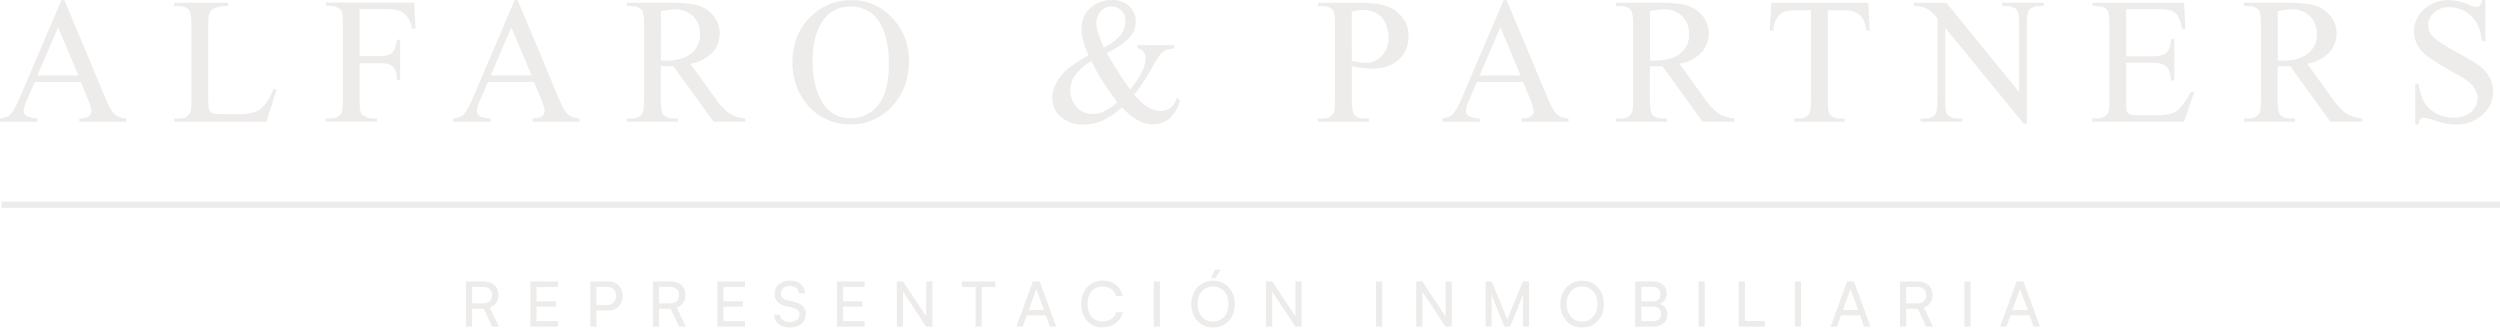
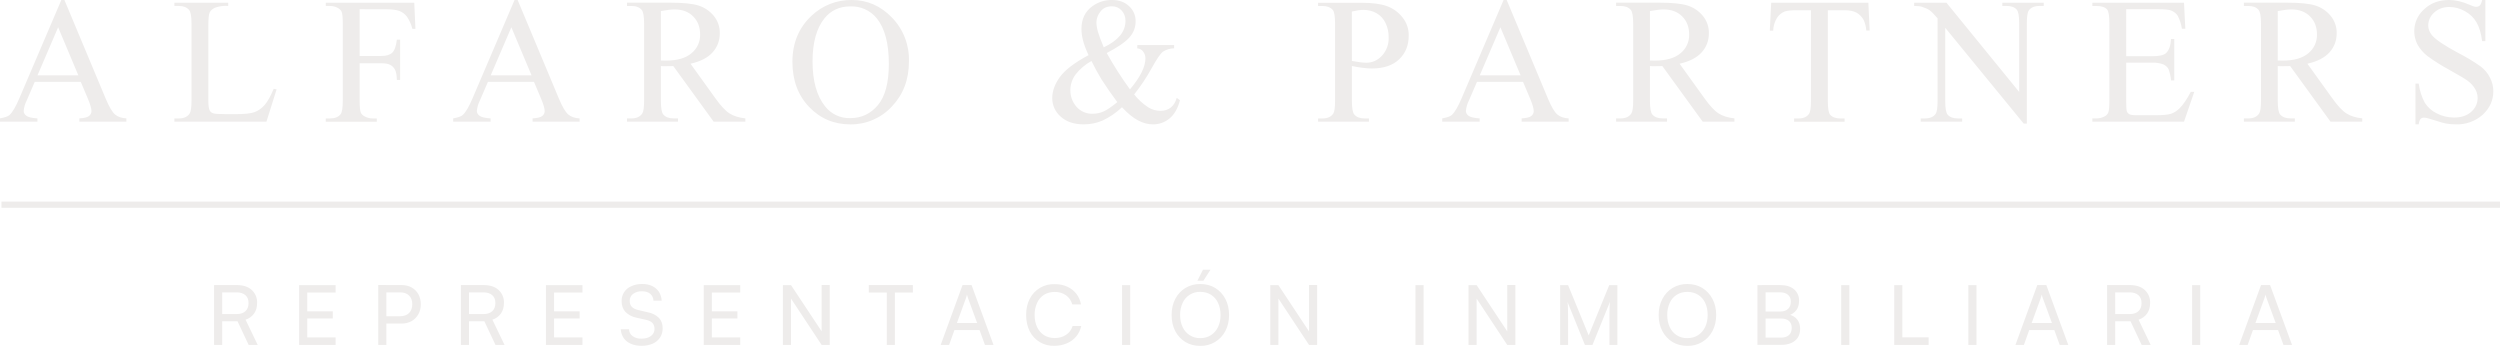
- <svg xmlns="http://www.w3.org/2000/svg" fill="#eeeceb" role="img" aria-label="Alfaro &amp; Partners" viewBox="0 0 352.63 46.19">
-   <g transform="translate(-254.78 -127.68)">
-     <g>
-       <path d="M266.18 139.24h-6.5l-1.14 2.65a4 4 0 0 0-.42 1.46q0 .39.36.67t1.58.38v.46h-5.28v-.46q1.05-.18 1.36-.48.63-.6 1.4-2.41l5.9-13.81h.43l5.84 13.96q.7 1.68 1.28 2.18t1.6.56v.46h-6.62v-.46q1-.04 1.35-.33a1 1 0 0 0 .35-.69q0-.54-.49-1.72l-1.01-2.41zm-.35-.92-2.85-6.78-2.92 6.78z" />
-       <path d="m293.39 140.22.41.09-1.44 4.55h-12.99v-.46h.63q1.07 0 1.52-.69.26-.39.26-1.83v-10.83q0-1.57-.35-1.97-.48-.54-1.44-.54h-.63v-.46h7.6v.46a5 5 0 0 0-1.87.25q-.53.26-.74.66t-.2 1.89v10.54q0 1.02.2 1.41.15.26.46.38t1.93.12h1.22a9 9 0 0 0 2.71-.28q.78-.29 1.42-1.01.65-.72 1.29-2.28z" />
-       <path d="M305.51 128.99v6.59h3.06q1.05 0 1.54-.46t.65-1.84h.46v5.68h-.46q0-.97-.25-1.44-.24-.45-.67-.69a3 3 0 0 0-1.27-.23h-3.06v5.27q0 1.28.16 1.68.12.31.52.53.54.3 1.14.3h.61v.46h-7.2v-.46h.59q1.04 0 1.51-.61.3-.4.3-1.91v-10.84q0-1.27-.16-1.68a1 1 0 0 0-.51-.53q-.53-.3-1.14-.3h-.59v-.46h12.48l.16 3.69h-.43a5 5 0 0 0-.75-1.73 2.5 2.5 0 0 0-1.05-.8 6 6 0 0 0-1.94-.25h-3.7z" />
-       <path d="M330.11 139.24h-6.5l-1.14 2.65a4 4 0 0 0-.42 1.46q0 .39.36.67t1.58.38v.46h-5.28v-.46q1.05-.18 1.36-.48.63-.6 1.4-2.41l5.9-13.81h.43l5.84 13.96q.7 1.68 1.28 2.18t1.6.56v.46h-6.62v-.46q1-.04 1.35-.33a1 1 0 0 0 .35-.69q0-.54-.49-1.72l-1.01-2.41zm-.35-.92-2.85-6.78-2.92 6.78z" />
-       <path d="M359.91 144.85h-4.48l-5.68-7.84q-.63.03-1.03.02h-.35l-.38-.02v4.87q0 1.58.35 1.97.47.54 1.41.54h.66v.46h-7.19v-.46h.63q1.07 0 1.52-.69.26-.38.26-1.82v-10.84q0-1.59-.35-1.97-.48-.54-1.44-.54h-.63v-.46h6.11q2.67 0 3.94.39t2.15 1.44.89 2.49a4 4 0 0 1-1.01 2.68 5.7 5.7 0 0 1-3.12 1.61l3.46 4.81a9 9 0 0 0 2.04 2.2 5 5 0 0 0 2.23.69zM348 136.23h.69q2.4 0 3.62-1.04a3.3 3.3 0 0 0 1.22-2.65q0-1.59-.98-2.56a3.5 3.5 0 0 0-2.6-.98q-.72 0-1.94.24z" />
-       <path d="M374.94 127.69q3.27 0 5.66 2.48a8.5 8.5 0 0 1 2.39 6.19c0 2.47-.8 4.66-2.41 6.35a7.8 7.8 0 0 1-5.84 2.52 7.8 7.8 0 0 1-5.82-2.46 9 9 0 0 1-2.36-6.37c0-2.6.91-4.84 2.72-6.52a8 8 0 0 1 5.65-2.19zm-.24.91q-2.25 0-3.61 1.67-1.7 2.08-1.69 6.09c0 2.68.59 4.85 1.76 6.32a4.4 4.4 0 0 0 3.56 1.68q2.37 0 3.9-1.84 1.54-1.85 1.54-5.81 0-4.3-1.7-6.42a4.6 4.6 0 0 0-3.76-1.68z" />
-       <path d="M415.19 134.05h5.2v.46q-1.08.09-1.59.48-.51.4-1.6 2.36a26 26 0 0 1-2.45 3.67 8 8 0 0 0 1.97 1.8q.87.51 1.74.51.86 0 1.45-.46.6-.46.84-1.37l.46.33a5 5 0 0 1-1.47 2.57q-1 .83-2.36.83-1.01 0-2.06-.55a9 9 0 0 1-2.28-1.86 11 11 0 0 1-2.77 1.89q-1.23.53-2.63.53a4.6 4.6 0 0 1-3.24-1.09 3.4 3.4 0 0 1-1.2-2.6q0-1.5 1.08-2.99 1.08-1.48 4.05-3.09a13 13 0 0 1-.79-2.11 6 6 0 0 1-.21-1.58q0-2.12 1.56-3.23a4.6 4.6 0 0 1 2.76-.87 3.3 3.3 0 0 1 2.4.87q.93.87.93 2.15 0 1.3-.9 2.3t-3.17 2.17a51 51 0 0 0 3.28 5.12q2.18-2.6 2.18-4.38 0-.57-.37-1.01a1.2 1.2 0 0 0-.78-.4v-.46zm-2.81 8.06a54 54 0 0 1-2.26-3.25q-.63-1.02-1.39-2.55a7 7 0 0 0-2.23 1.88 3.7 3.7 0 0 0-.75 2.23q0 1.32.85 2.33.86 1 2.3 1 .78 0 1.5-.31a10 10 0 0 0 1.97-1.32zm-1.91-7.73a6.5 6.5 0 0 0 2.29-1.66q.76-.93.76-2.07 0-.89-.55-1.47a1.8 1.8 0 0 0-1.37-.58q-1.08 0-1.63.75t-.55 1.47q0 .6.21 1.35t.83 2.21z" />
-       <path d="M445.46 137v4.89q0 1.58.35 1.97.47.54 1.42.54h.64v.46h-7.19v-.46h.63q1.07 0 1.52-.69.25-.38.25-1.82v-10.84q0-1.59-.33-1.97-.48-.54-1.44-.54h-.63v-.46h6.15q2.26 0 3.55.46 1.3.46 2.19 1.57.89 1.1.89 2.61a4.4 4.4 0 0 1-1.35 3.34q-1.35 1.29-3.83 1.29-.6 0-1.31-.09-.7-.08-1.51-.26m0-.71 1.16.19q.51.06.87.06 1.29 0 2.22-1 .93-.99.93-2.58 0-1.1-.45-2.02a3 3 0 0 0-1.26-1.4 4 4 0 0 0-1.86-.46q-.63 0-1.62.24z" />
-       <path d="M469.61 139.24h-6.5l-1.14 2.65a4 4 0 0 0-.42 1.46q0 .39.36.67t1.58.38v.46h-5.28v-.46q1.05-.18 1.36-.48.63-.6 1.4-2.41l5.9-13.81h.43l5.84 13.96q.7 1.68 1.28 2.18t1.6.56v.46h-6.62v-.46q1-.04 1.35-.33a1 1 0 0 0 .35-.69q0-.54-.49-1.72l-1.01-2.41zm-.35-.92-2.85-6.78-2.92 6.78z" />
-       <path d="M499.42 144.85h-4.48l-5.68-7.84q-.63.03-1.03.02h-.35l-.38-.02v4.87q0 1.58.35 1.97.46.54 1.41.54h.66v.46h-7.19v-.46h.63q1.07 0 1.52-.69.26-.38.26-1.82v-10.84q0-1.59-.35-1.97-.48-.54-1.44-.54h-.63v-.46h6.11q2.67 0 3.94.39t2.15 1.44.89 2.49a4 4 0 0 1-1.01 2.68 5.7 5.7 0 0 1-3.12 1.61l3.46 4.81a9 9 0 0 0 2.04 2.2 5 5 0 0 0 2.23.69zm-11.92-8.62h.7q2.4 0 3.62-1.04a3.3 3.3 0 0 0 1.22-2.65q0-1.59-.98-2.56a3.5 3.5 0 0 0-2.6-.98q-.72 0-1.94.24v6.98z" />
-       <path d="m518.31 128.08.19 3.93h-.47a5 5 0 0 0-.37-1.48q-.39-.72-1.02-1.06a3.5 3.5 0 0 0-1.68-.34h-2.36v12.82q0 1.54.33 1.93.47.52 1.45.52h.58v.46h-7.11v-.46h.59q1.06 0 1.51-.64.27-.4.27-1.81v-12.82h-2.02q-1.17 0-1.67.17-.65.24-1.1.9-.46.67-.54 1.81h-.47l.2-3.93h13.7z" />
-       <path d="M524.77 128.08h4.55l10.26 12.58v-9.68q0-1.54-.35-1.93-.45-.52-1.45-.52h-.58v-.46h5.84v.46h-.59q-1.06 0-1.51.64-.27.4-.27 1.81v14.14h-.45l-11.06-13.51v10.33q0 1.54.33 1.93.47.52 1.45.52h.59v.46h-5.84v-.46h.58q1.08 0 1.52-.64.27-.4.27-1.81v-11.67a8 8 0 0 0-1.11-1.13 4 4 0 0 0-1.11-.51q-.36-.1-1.09-.11v-.46z" />
-       <path d="M554.68 128.99v6.63h3.69q1.44 0 1.92-.43.64-.57.72-2h.46v5.84h-.46a6 6 0 0 0-.35-1.57 1.5 1.5 0 0 0-.73-.68 4 4 0 0 0-1.56-.25h-3.69v5.53q0 1.11.1 1.35t.35.38.94.14h2.85a8 8 0 0 0 2.07-.2q.64-.2 1.24-.78a10 10 0 0 0 1.57-2.31h.49l-1.45 4.21h-12.93v-.46h.59q.6 0 1.13-.28.39-.2.54-.59.14-.39.14-1.62V131q0-1.6-.32-1.97-.45-.5-1.48-.49h-.59v-.46h12.93l.19 3.67h-.48a6 6 0 0 0-.58-1.82 2 2 0 0 0-.93-.75 6 6 0 0 0-1.74-.19h-4.6z" />
-       <path d="M587.97 144.85h-4.48l-5.68-7.84q-.63.03-1.03.02h-.35l-.38-.02v4.87q0 1.58.35 1.97.46.54 1.41.54h.66v.46h-7.19v-.46h.63q1.07 0 1.52-.69.26-.38.26-1.82v-10.84q0-1.59-.35-1.97-.48-.54-1.44-.54h-.63v-.46h6.11q2.67 0 3.94.39t2.15 1.44q.89 1.05.89 2.49a4 4 0 0 1-1.01 2.68 5.7 5.7 0 0 1-3.12 1.61l3.46 4.81a9 9 0 0 0 2.04 2.2 5 5 0 0 0 2.23.69v.46zm-11.92-8.62h.7q2.4 0 3.62-1.04a3.3 3.3 0 0 0 1.22-2.65q0-1.59-.98-2.56a3.5 3.5 0 0 0-2.6-.98q-.72 0-1.94.24v6.98z" />
-       <path d="M605.34 127.69v5.8h-.46q-.22-1.67-.8-2.66a4.5 4.5 0 0 0-3.84-2.15q-1.29 0-2.13.79a2.4 2.4 0 0 0-.84 1.79q0 .77.53 1.4.77.93 3.65 2.47 2.36 1.26 3.21 1.94t1.32 1.59.46 1.92a4.3 4.3 0 0 1-1.48 3.28 5.4 5.4 0 0 1-3.8 1.38q-.73 0-1.37-.11-.38-.06-1.59-.45a7 7 0 0 0-1.53-.39q-.32 0-.49.19-.18.18-.27.77h-.46v-5.75h.46q.32 1.8.87 2.7.54.9 1.66 1.49t2.46.59q1.54 0 2.44-.82t.9-1.93q0-.62-.34-1.25a4 4 0 0 0-1.06-1.18q-.48-.37-2.64-1.58a25 25 0 0 1-3.06-1.92 5 5 0 0 1-1.38-1.58 4.1 4.1 0 0 1 .92-5.02 5 5 0 0 1 3.53-1.31 7 7 0 0 1 2.83.66q.7.31.98.31.32 0 .53-.19.21-.2.33-.77z" />
-     </g>
-     <g>
-       <path d="M321.37 173.76h-.87v-6.39h2.41q1.03 0 1.6.51t.58 1.41q0 .66-.32 1.12-.33.46-.91.65l1.3 2.7h-.96l-1.19-2.53h-1.64zm0-5.61v2.32h1.56q.6 0 .93-.31t.33-.86-.34-.85q-.35-.3-.93-.3z" />
-       <path d="M333.49 173.76h-3.9v-6.39h3.9v.8h-3.43l.4-.34v2.34h2.73v.77h-2.73v2.39l-.4-.36h3.43v.8z" />
-       <path d="M338.91 167.37v6.39h-.87v-6.39zm1.62 4.11h-1.81v-.78h1.63q.64 0 .99-.35t.34-.94q0-.6-.34-.93a1.3 1.3 0 0 0-.95-.33h-1.86v-.78h2.01q.63 0 1.09.26.46.25.72.72t.26 1.08q0 .6-.26 1.06a2 2 0 0 1-.72.73q-.46.27-1.09.27z" />
-       <path d="M347.74 173.76h-.87v-6.39h2.41q1.03 0 1.6.51t.58 1.41q0 .66-.32 1.12-.33.46-.91.65l1.3 2.7h-.96l-1.19-2.53h-1.64zm0-5.61v2.32h1.56q.6 0 .93-.31t.33-.86-.34-.85q-.35-.3-.93-.3z" />
-       <path d="M359.86 173.76h-3.9v-6.39h3.9v.8h-3.43l.4-.34v2.34h2.73v.77h-2.73v2.39l-.4-.36h3.43v.8z" />
-       <path d="M364.05 169.1a1.7 1.7 0 0 1 1.04-1.61q.5-.23 1.15-.23.61 0 1.07.22.45.21.72.61t.3.95h-.88a1 1 0 0 0-.35-.74q-.32-.27-.86-.27-.6 0-.96.28a1 1 0 0 0-.36.76q0 .4.22.62.22.24.67.34l1.05.25q.78.18 1.18.61t.39 1.1q0 .57-.28 1-.28.42-.79.65a3 3 0 0 1-1.19.23q-.65 0-1.14-.22a1.8 1.8 0 0 1-1.08-1.56h.88q0 .46.37.73.36.27.96.27.63 0 1.01-.28a.9.9 0 0 0 .38-.75 1 1 0 0 0-.21-.62 1.3 1.3 0 0 0-.67-.34l-1.05-.24a2.3 2.3 0 0 1-1.18-.62q-.4-.44-.4-1.14z" />
-       <path d="M376.73 173.76h-3.9v-6.39h3.9v.8h-3.43l.4-.34v2.34h2.73v.77h-2.73v2.39l-.4-.36h3.43v.8z" />
-       <path d="M382.15 173.76h-.87v-6.39h.87l3.51 5.3h-.24v-5.3h.87v6.39h-.87l-3.51-5.3h.24z" />
-       <path d="M390.46 168.17v-.8h4.71v.8zm2.8-.4v5.99h-.87v-5.99z" />
-       <path d="M399.04 173.76h-.9l2.33-6.39h.96l2.34 6.39h-.91l-.57-1.59h-2.69l-.57 1.59zm1.81-5.01-.97 2.67h2.17l-.98-2.67-.06-.2q-.04-.1-.04-.17l-.04.17-.06.2z" />
-       <path d="M410.31 173.86q-.92 0-1.59-.41a3 3 0 0 1-1.06-1.15 4 4 0 0 1-.38-1.73q0-1 .39-1.73.39-.74 1.08-1.16t1.6-.42q.72 0 1.31.27a2.6 2.6 0 0 1 1.47 1.9h-.93a1.7 1.7 0 0 0-.68-.98 2 2 0 0 0-1.2-.35q-.65 0-1.13.3t-.75.86-.26 1.3.26 1.3q.27.56.75.86.49.3 1.12.3.7 0 1.22-.35t.69-.94h.92a2.6 2.6 0 0 1-1.53 1.85q-.6.27-1.32.27z" />
-       <path d="M418.39 167.37v6.39h-.87v-6.39z" />
-       <path d="M428.96 170.56q0 .97-.39 1.72t-1.09 1.17-1.6.42-1.59-.42a3 3 0 0 1-1.08-1.16 3.6 3.6 0 0 1-.39-1.72q0-.98.39-1.71.39-.74 1.08-1.17a3 3 0 0 1 1.59-.42q.9 0 1.6.42.69.42 1.08 1.17.39.74.39 1.71zm-.91 0q0-.74-.27-1.3a2 2 0 0 0-1.9-1.16q-.65 0-1.13.3-.49.3-.76.86-.27.55-.27 1.3t.27 1.3.76.87 1.13.31 1.14-.31.76-.87.27-1.29zm-1.07-4.83-.76 1.18h-.64l.59-1.18h.8z" />
-       <path d="M434.23 173.76h-.87v-6.39h.87l3.51 5.3h-.24v-5.3h.87v6.39h-.87l-3.51-5.3h.24z" />
-       <path d="M449.74 167.37v6.39h-.87v-6.39z" />
-       <path d="M455.41 173.76h-.87v-6.39h.87l3.51 5.3h-.24v-5.3h.87v6.39h-.87l-3.51-5.3h.24z" />
-       <path d="M465.19 173.76h-.85v-6.39h.85l2.2 5.37 2.2-5.37h.87v6.39h-.85v-3.85l.02-.41q0-.18.03-.35l-1.87 4.61h-.81l-1.86-4.59q.03.23.05.71l.01 1.15v2.73z" />
-       <path d="M481.01 170.56q0 .97-.39 1.72t-1.09 1.17-1.6.42-1.59-.42a3 3 0 0 1-1.08-1.16 3.6 3.6 0 0 1-.39-1.72q0-.98.39-1.71.39-.74 1.08-1.17a3 3 0 0 1 1.59-.42q.9 0 1.6.42.69.42 1.08 1.17.39.74.39 1.71zm-.91 0q0-.74-.27-1.3a2 2 0 0 0-1.9-1.16q-.65 0-1.13.3t-.76.86-.27 1.3.27 1.3.76.87q.48.31 1.13.31t1.14-.31.76-.87.27-1.29z" />
-       <path d="M486.29 167.37v6.39h-.87v-6.39zm1.64 3.57h-1.88v-.75h1.81q.54 0 .83-.27t.29-.78q0-.47-.3-.74a1.3 1.3 0 0 0-.87-.26h-1.91v-.77h1.96q.93 0 1.47.45t.53 1.24q0 .6-.29.99t-.84.57v-.12q.62.15.93.54.31.4.31 1.01 0 .53-.24.91-.25.38-.7.59-.46.2-1.09.2h-2.05v-.77h2.03q.56 0 .86-.27t.3-.77-.3-.74q-.3-.27-.85-.27z" />
-       <path d="M495.24 167.37v6.39h-.87v-6.39z" />
-       <path d="M500.9 167.37v6.39h-.87v-6.39zm-.71 6.39v-.8h3.53v.8z" />
-       <path d="M508.82 167.37v6.39h-.87v-6.39z" />
-       <path d="M513.89 173.76h-.9l2.33-6.39h.96l2.34 6.39h-.91l-.57-1.59h-2.69zm1.8-5.01-.97 2.67h2.17l-.98-2.67-.06-.2-.04-.17-.04.17-.06.2z" />
-       <path d="M523.65 173.76h-.87v-6.39h2.41q1.02 0 1.6.51t.58 1.41q0 .66-.32 1.12-.33.46-.91.65l1.3 2.7h-.96l-1.19-2.53h-1.63zm0-5.61v2.32h1.56q.6 0 .93-.31t.33-.86-.34-.85-.93-.3z" />
-       <path d="M532.73 167.37v6.39h-.87v-6.39z" />
-       <path d="M537.8 173.76h-.9l2.33-6.39h.96l2.34 6.39h-.91l-.57-1.59h-2.69zm1.8-5.01-.97 2.67h2.17l-.98-2.67-.06-.2-.04-.17-.04.17-.06.2z" />
-     </g>
-     <path d="M255 156.12h352.41v.88H255z" />
-   </g>
+ <svg xmlns="http://www.w3.org/2000/svg" fill="#eeeceb" role="img" aria-label="Alfaro &amp; Partners" viewBox="0 0 718.09 99.35">
+   <path d="M22.5 21.64 16.7 7.83l-5.93 13.81Zm.7 1.87H9.98l-2.32 5.38a8 8 0 0 0-.86 2.98q0 .8.75 1.37.73.6 3.2.77v.94H-.01V34q2.14-.38 2.76-.98 1.3-1.2 2.86-4.91L17.62-.01h.88l11.9 28.44q1.45 3.42 2.63 4.44T36.3 34v.94H22.8V34q2.03-.1 2.77-.68.7-.58.7-1.41 0-1.1-1-3.5zm55.42 1.99.83.17-2.92 9.28H50.09v-.93h1.28q2.17 0 3.1-1.41.54-.8.54-3.74V6.83q0-3.2-.72-4-.98-1.12-2.92-1.12h-1.28V.78h15.46v.93a9 9 0 0 0-3.81.51q-1.1.53-1.5 1.33t-.4 3.87v21.47q0 2.08.4 2.86.3.54.94.78.61.26 3.92.26h2.5q3.94 0 5.51-.58 1.6-.59 2.91-2.06 1.27-1.46 2.6-4.65M103.3 2.65v13.43h6.23q2.13 0 3.13-.94t1.33-3.74h.94v11.56h-.94q-.04-2-.53-2.94-.48-.92-1.36-1.38-.87-.47-2.57-.47h-6.23V28.9q0 2.6.33 3.43.24.61 1.06 1.08 1.1.61 2.32.61h1.22v.94H93.57v-.94h1.21q2.13 0 3.07-1.24.61-.8.61-3.88V6.84q0-2.6-.32-3.43-.27-.64-1.04-1.1-1.08-.6-2.32-.6h-1.2V.79h25.41l.34 7.51h-.88a11 11 0 0 0-1.55-3.5q-.87-1.13-2.13-1.63t-3.94-.51Zm49.38 18.99-5.8-13.81-5.93 13.81Zm.7 1.87h-13.23l-2.32 5.38a8 8 0 0 0-.86 2.98q0 .8.75 1.37.73.6 3.2.77v.94h-10.75V34q2.14-.38 2.76-.98 1.3-1.2 2.86-4.91L147.8-.01h.88l11.9 28.44q1.45 3.42 2.63 4.44t3.27 1.14v.94h-13.5V34q2.03-.1 2.77-.68.7-.58.7-1.41 0-1.1-1-3.5zm36.45-6.13 1.41.03q4.9 0 7.38-2.12a6.7 6.7 0 0 0 2.48-5.38q0-3.2-2-5.2t-5.31-2q-1.47 0-3.96.47zm24.27 17.56h-9.12L193.4 18.98a53 53 0 0 1-2.8.04l-.77-.05v9.93q0 3.2.7 4 .97 1.1 2.87 1.1h1.34v.94H180.1v-.93h1.28q2.17 0 3.1-1.42.53-.77.53-3.69V6.82q0-3.21-.71-4-.97-1.12-2.92-1.1h-1.28V.77h12.44q5.44 0 8.03.8a9.3 9.3 0 0 1 4.38 2.9 7.6 7.6 0 0 1 1.8 5.09q0 3.16-2.05 5.46-2.05 2.32-6.36 3.28l7.05 9.8q2.4 3.38 4.16 4.48 1.74 1.12 4.54 1.42zm30.1-33.1q-4.59 0-7.36 3.4-3.44 4.24-3.45 12.4 0 8.36 3.58 12.87a8.8 8.8 0 0 0 7.26 3.42q4.81 0 7.94-3.74t3.14-11.84q0-8.78-3.46-13.08a9.3 9.3 0 0 0-7.65-3.43m.48-1.84q6.64 0 11.53 5.05a17.3 17.3 0 0 1 4.87 12.62q0 7.77-4.9 12.92a16 16 0 0 1-11.9 5.14q-7.07 0-11.87-5.01t-4.8-12.99q.02-8.13 5.55-13.26A16.4 16.4 0 0 1 244.68 0m72.36 13.6q3.12-1.5 4.67-3.37 1.57-1.9 1.57-4.23 0-1.8-1.12-3t-2.8-1.19q-2.19.02-3.3 1.55a5 5 0 0 0-1.13 2.99q0 1.21.43 2.76.43 1.52 1.68 4.49m3.9 15.75a111 111 0 0 1-4.6-6.63 67 67 0 0 1-2.83-5.2 15 15 0 0 0-4.54 3.84 7.6 7.6 0 0 0-1.53 4.53q0 2.7 1.73 4.74a5.9 5.9 0 0 0 4.7 2.04q1.6 0 3.06-.63t4-2.7m5.75-16.4h10.57v.94a6 6 0 0 0-3.22.97q-1.06.8-3.27 4.8t-4.99 7.47a17 17 0 0 0 4 3.68 6.7 6.7 0 0 0 3.56 1.04q1.74 0 2.94-.93 1.21-.96 1.73-2.8l.93.69q-.93 3.53-3.01 5.24a7.3 7.3 0 0 1-4.8 1.68q-2.08 0-4.2-1.12-2.13-1.1-4.65-3.79a21 21 0 0 1-5.63 3.84q-2.52 1.07-5.36 1.07-4.16 0-6.6-2.21a7 7 0 0 1-2.44-5.3q0-3.05 2.19-6.08 2.2-3.05 8.24-6.29-1.2-2.6-1.6-4.3a13 13 0 0 1-.44-3.2q0-4.31 3.17-6.58A9.3 9.3 0 0 1 319.43 0q3 0 4.88 1.77a5.7 5.7 0 0 1 1.88 4.36q0 2.67-1.83 4.68t-6.47 4.42a101 101 0 0 0 6.68 10.44q4.44-5.27 4.44-8.92 0-1.16-.76-2.07-.56-.68-1.6-.8zm61.63 4.57a36 36 0 0 0 2.37.37 15 15 0 0 0 1.76.14q2.62 0 4.52-2.03a7.3 7.3 0 0 0 1.91-5.25 9 9 0 0 0-.9-4.14 6.3 6.3 0 0 0-2.6-2.82q-1.66-.94-3.77-.94-1.29 0-3.3.47Zm0 1.44v9.95q0 3.22.7 4 .97 1.12 2.9 1.12h1.3v.93H378.6v-.93h1.28q2.17 0 3.1-1.42.5-.8.5-3.7V6.84q0-3.22-.67-4-1-1.12-2.93-1.12h-1.28V.8h12.52q4.59 0 7.23.95a10 10 0 0 1 4.46 3.2 8 8 0 0 1 1.82 5.3q0 4.19-2.76 6.8-2.76 2.62-7.82 2.62-1.24 0-2.66-.19-1.46-.17-3.08-.53m48.46 2.69-5.8-13.81-5.93 13.81Zm.7 1.87h-13.23l-2.32 5.38a8 8 0 0 0-.86 2.98q0 .8.74 1.37.76.6 3.21.77v.94h-10.75V34q2.14-.38 2.76-.98 1.3-1.2 2.86-4.91L431.89-.01h.88l11.9 28.44q1.45 3.42 2.63 4.44t3.27 1.14v.94h-13.5V34q2.03-.1 2.77-.68.7-.58.7-1.41 0-1.1-1-3.5zm36.45-6.13 1.41.03q4.88 0 7.38-2.12a6.7 6.7 0 0 0 2.48-5.38q0-3.2-2-5.2t-5.32-2q-1.44 0-3.95.47zm24.27 17.56h-9.12l-11.58-15.96a53 53 0 0 1-2.8.04l-.77-.05v9.93q0 3.2.7 4 .97 1.1 2.87 1.1h1.34v.94H464.2v-.93h1.28q2.17 0 3.1-1.42.53-.77.53-3.69V6.82q0-3.21-.71-4-.97-1.12-2.93-1.1h-1.27V.77h12.44q5.44 0 8.03.8a9.3 9.3 0 0 1 4.38 2.9 7.6 7.6 0 0 1 1.8 5.09q0 3.16-2.05 5.46-2.08 2.32-6.36 3.28l7.05 9.8q2.4 3.38 4.16 4.48 1.74 1.12 4.54 1.42zM536.66.78l.37 8h-.96a9 9 0 0 0-.74-3 5.3 5.3 0 0 0-2.08-2.15q-1.3-.69-3.42-.69h-4.81v26.1q0 3.15.67 3.93.98 1.06 2.96 1.06h1.18v.94h-14.5v-.94h1.21q2.16 0 3.07-1.32.56-.8.56-3.68V2.94h-4.11q-2.4 0-3.4.35a4.7 4.7 0 0 0-2.24 1.84 7.5 7.5 0 0 0-1.1 3.68h-.97l.4-8.02Zm13.16 0h9.27l20.89 25.63V6.7q0-3.15-.7-3.93-.94-1.07-2.95-1.07h-1.19V.78h11.9v.93h-1.22q-2.19 0-3.08 1.31-.56.8-.56 3.68v28.8h-.9L558.74 7.98v21.04q0 3.16.7 3.93.96 1.07 2.93 1.07h1.23v.93h-11.9v-.93h1.18q2.2 0 3.1-1.32.56-.8.56-3.68V5.26q-1.49-1.73-2.26-2.3-.76-.53-2.26-1.02-.73-.23-2.21-.23zm60.9 1.87v13.5h7.5q2.94 0 3.91-.87 1.31-1.16 1.47-4.08h.93v11.89h-.93a13 13 0 0 0-.7-3.2q-.46-.9-1.5-1.39a8 8 0 0 0-3.17-.5h-7.51v11.25q0 2.28.2 2.76.2.5.7.79t1.93.29h5.78q2.9 0 4.22-.4 1.29-.4 2.52-1.6 1.56-1.56 3.2-4.7h1l-2.94 8.55H601v-.93h1.21q1.2 0 2.3-.57.8-.4 1.09-1.2t.29-3.31V6.73q0-3.25-.65-4-.91-1.01-3.03-1.01H601V.78h26.32l.39 7.48h-.99a12 12 0 0 0-1.17-3.69q-.64-1.01-1.91-1.55-1-.37-3.55-.37Zm43.53 14.73 1.41.03q4.88 0 7.38-2.12a6.7 6.7 0 0 0 2.48-5.38q0-3.2-2-5.2t-5.32-2q-1.44 0-3.95.47zm24.27 17.56h-9.12l-11.58-15.96a53 53 0 0 1-2.8.04l-.77-.05v9.93q0 3.2.7 4 .97 1.1 2.87 1.1h1.34v.94h-14.63v-.93h1.28q2.17 0 3.1-1.42.53-.77.53-3.69V6.82q0-3.21-.71-4-.97-1.12-2.93-1.1h-1.27V.77h12.44q5.44 0 8.03.8a9.3 9.3 0 0 1 4.38 2.9 7.6 7.6 0 0 1 1.8 5.09q0 3.16-2.05 5.46-2.08 2.32-6.36 3.28l7.05 9.8q2.4 3.38 4.16 4.48 1.74 1.12 4.54 1.42zM713.89 0v11.81h-.93q-.44-3.4-1.63-5.41-1.16-2-3.33-3.2t-4.48-1.19q-2.63 0-4.35 1.6a5 5 0 0 0-1.7 3.64q0 1.56 1.07 2.86 1.56 1.88 7.44 5.04a52 52 0 0 1 6.54 3.93 9 9 0 0 1 2.7 3.24q.95 1.87.95 3.9 0 3.87-3.01 6.7a11 11 0 0 1-7.74 2.8q-1.49 0-2.8-.23-.8-.12-3.24-.92t-3.12-.78a1.3 1.3 0 0 0-.98.37q-.38.4-.54 1.56h-.93v-11.7h.93a16 16 0 0 0 1.75 5.5 8.5 8.5 0 0 0 3.4 3.03q2.28 1.2 5 1.21 3.13 0 4.97-1.67a5.15 5.15 0 0 0 1.14-6.46 8 8 0 0 0-2.16-2.4q-.98-.76-5.36-3.2a52 52 0 0 1-6.24-3.94 11 11 0 0 1-2.8-3.21 8.4 8.4 0 0 1 1.85-10.21Q699.09 0 703.46 0q2.72 0 5.78 1.33 1.4.64 1.98.63.67 0 1.07-.39.41-.4.67-1.57zM63.82 83.98v6.23h4.19q1.6 0 2.5-.84.88-.83.88-2.3.02-1.49-.9-2.29-.94-.8-2.51-.8Zm0 15.1h-2.33v-17.2h6.49q2.76 0 4.3 1.38a4.8 4.8 0 0 1 1.57 3.79q0 1.77-.87 3.01a4.7 4.7 0 0 1-2.45 1.76l3.49 7.25h-2.6l-3.2-6.8h-4.4Zm32.58-.01H85.92V81.9H96.4v2.13h-9.21l1.06-.93v6.32h7.34v2.05h-7.34v6.4l-1.06-.96h9.21Zm18.93-6.13h-4.87v-2.1h4.38q1.73 0 2.66-.93.92-.93.92-2.53 0-1.61-.93-2.5-.92-.9-2.56-.9h-4.99v-2.1h5.39q1.68 0 2.93.7 1.22.7 1.91 1.92a6 6 0 0 1 .7 2.9q0 1.6-.7 2.86a5.3 5.3 0 0 1-1.9 1.96 6 6 0 0 1-2.94.72m-4.35 6.13h-2.33v-17.2h2.33zm23.74-15.09v6.23h4.19q1.6 0 2.5-.84.88-.83.88-2.3.02-1.49-.9-2.29-.94-.8-2.51-.8Zm0 15.1h-2.33v-17.2h6.49q2.76 0 4.3 1.38a4.8 4.8 0 0 1 1.57 3.79q0 1.77-.87 3.01a4.7 4.7 0 0 1-2.45 1.76l3.49 7.25h-2.6l-3.2-6.8h-4.4Zm32.58-.01h-10.48V81.9h10.48v2.13h-9.21l1.06-.93v6.32h7.34v2.05h-7.34v6.4l-1.06-.96h9.21Zm11.25-12.55a4.5 4.5 0 0 1 2.81-4.32q1.34-.63 3.11-.63 1.64 0 2.87.59 1.2.59 1.92 1.65a5.3 5.3 0 0 1 .8 2.56h-2.36a2.7 2.7 0 0 0-.95-2q-.85-.7-2.3-.7a4 4 0 0 0-2.6.74 2.4 2.4 0 0 0-.97 2.04q0 1.04.59 1.67.6.64 1.81.92l2.83.67a6 6 0 0 1 3.17 1.61q1.06 1.13 1.06 2.96 0 1.53-.75 2.68a5 5 0 0 1-2.12 1.76 8 8 0 0 1-3.2.61q-1.72 0-3.04-.57-1.35-.59-2.08-1.65a5 5 0 0 1-.85-2.54h2.38q.04 1.23 1 1.96a4 4 0 0 0 2.59.74q1.72 0 2.73-.78 1-.76 1-2.01 0-1.03-.56-1.67t-1.81-.93l-2.83-.63a6 6 0 0 1-3.17-1.68q-1.08-1.2-1.08-3.05m34.07 12.55h-10.48V81.9h10.48v2.13h-9.21l1.06-.93v6.32h7.34v2.05h-7.34v6.4l-1.06-.96h9.21Zm14.59 0h-2.33V81.9h2.33l9.44 14.24H236V81.87h2.33v17.2H236l-9.43-14.27h.64Zm29.84 0h-2.33V82.95h2.33zm-7.5-17.18h12.66v2.13h-12.66zm27.92 3.71-2.61 7.17h5.81l-2.63-7.17-.17-.53-.12-.47-.12.47zm-4.85 13.47h-2.42l6.27-17.18h2.6l6.3 17.18h-2.46l-1.55-4.27h-7.21zm30.27.26a7.6 7.6 0 0 1-7.13-4.2q-1-1.99-1.02-4.64 0-2.67 1.04-4.67a7.7 7.7 0 0 1 7.24-4.2q1.95 0 3.52.72a7 7 0 0 1 2.62 2.03 7 7 0 0 1 1.34 3.07H308q-.48-1.68-1.83-2.64a5.3 5.3 0 0 0-3.23-.94q-1.73 0-3.04.8a5.3 5.3 0 0 0-2 2.32 8 8 0 0 0-.72 3.5q0 2 .72 3.49t2.02 2.32q1.3.8 3.02.81 1.91 0 3.28-.93a4.5 4.5 0 0 0 1.87-2.53h2.48a7 7 0 0 1-1.44 3 7 7 0 0 1-2.7 1.98 9 9 0 0 1-3.54.71m21.74-.26h-2.34V81.9h2.34zm23.07-21.6-2.04 3.16h-1.72l1.6-3.16Zm2.88 13q0-2-.73-3.5a5.3 5.3 0 0 0-2.02-2.31q-1.3-.82-3.06-.83a5.3 5.3 0 0 0-3.04.83 5.3 5.3 0 0 0-2.03 2.32 8 8 0 0 0-.73 3.49q0 2 .73 3.5.72 1.49 2.03 2.31a5.3 5.3 0 0 0 3.04.84q1.76 0 3.06-.85 1.31-.84 2.03-2.33.73-1.51.73-3.47m2.44 0q0 2.61-1.06 4.61a7.9 7.9 0 0 1-7.23 4.27q-2.4 0-4.27-1.12a8 8 0 0 1-2.9-3.13q-1.04-2-1.04-4.63 0-2.61 1.05-4.61a8 8 0 0 1 2.9-3.14 8 8 0 0 1 4.29-1.14q2.44 0 4.3 1.14a8 8 0 0 1 2.9 3.14q1.06 2 1.06 4.61m14.17 8.6h-2.33V81.9h2.33l9.43 14.24H376V81.87h2.33v17.2H376l-9.43-14.27h.64Zm41.7 0h-2.33V81.9h2.34zm15.24 0h-2.33V81.9h2.33l9.43 14.24h-.63V81.87h2.33v17.2h-2.34L423.5 84.8h.64Zm26.27 0h-2.28V81.9h2.28l5.92 14.44 5.9-14.44h2.34v17.17h-2.28V90.2q0-.85.03-1.46 0-.63.04-1.11.01-.5.08-.93l-5.02 12.37h-2.18l-4.99-12.33q.1.62.13 1.9l.03 3.08Zm40.09-8.6q0-2-.72-3.5a5.3 5.3 0 0 0-2.04-2.31q-1.3-.8-3.07-.82-1.72 0-3.04.82a5.3 5.3 0 0 0-2.02 2.32 8 8 0 0 0-.72 3.49q0 2 .72 3.5t2.02 2.33a5.3 5.3 0 0 0 3.04.82q1.76 0 3.07-.84 1.3-.85 2.04-2.34.72-1.5.72-3.47m2.45 0q0 2.6-1.06 4.61a7.9 7.9 0 0 1-7.23 4.27q-2.4 0-4.27-1.12a8 8 0 0 1-2.9-3.13q-1.07-2-1.06-4.63 0-2.6 1.07-4.61 1.04-2 2.9-3.14a8 8 0 0 1 4.27-1.14q2.46 0 4.31 1.14a8 8 0 0 1 2.9 3.14q1.07 2 1.07 4.61m18.6 1.02h-5.07v-2.01h4.88q1.44 0 2.23-.75.8-.73.8-2.1 0-1.27-.83-1.97-.82-.7-2.34-.7h-5.14v-2.07h5.28q2.52 0 3.96 1.21a4.1 4.1 0 0 1 1.43 3.34q0 1.6-.77 2.64a4.3 4.3 0 0 1-2.27 1.53v-.3q1.67.38 2.5 1.45.85 1.04.85 2.72 0 1.4-.64 2.45-.67 1.04-1.9 1.59a7 7 0 0 1-2.93.53h-5.5v-2.07h5.46q1.5 0 2.3-.73t.8-2.07q0-1.28-.8-2-.82-.69-2.3-.69m-4.41 7.57h-2.34V81.9h2.34zm24.06.01h-2.34V81.9h2.34zm13.3-2.17h9.47v2.17h-9.47zm1.92 2.17h-2.33V81.9h2.33zm21.3 0h-2.34V81.9h2.34zm18.46-13.47-2.61 7.17h5.82l-2.64-7.17-.17-.53q-.08-.27-.1-.47l-.14.47zm-4.84 13.47h-2.43l6.27-17.18h2.6l6.3 17.18h-2.46l-1.55-4.27h-7.21zm26.22-15.09v6.23h4.19q1.6 0 2.5-.84.88-.83.88-2.3 0-1.49-.9-2.29-.94-.8-2.51-.8Zm0 15.1h-2.33v-17.2h6.49q2.76 0 4.3 1.38a4.8 4.8 0 0 1 1.57 3.79q0 1.77-.87 3.01a4.7 4.7 0 0 1-2.45 1.76l3.48 7.25h-2.59l-3.2-6.8h-4.4Zm24.42-.01h-2.33V81.9h2.33zm18.47-13.47-2.61 7.17h5.82l-2.64-7.17-.17-.53q-.08-.27-.1-.47l-.14.47zm-4.84 13.47h-2.43l6.27-17.18h2.6l6.3 17.18h-2.46l-1.55-4.27h-7.21zm72.49-39.38H.42V57.9h717.66z" />
</svg>
